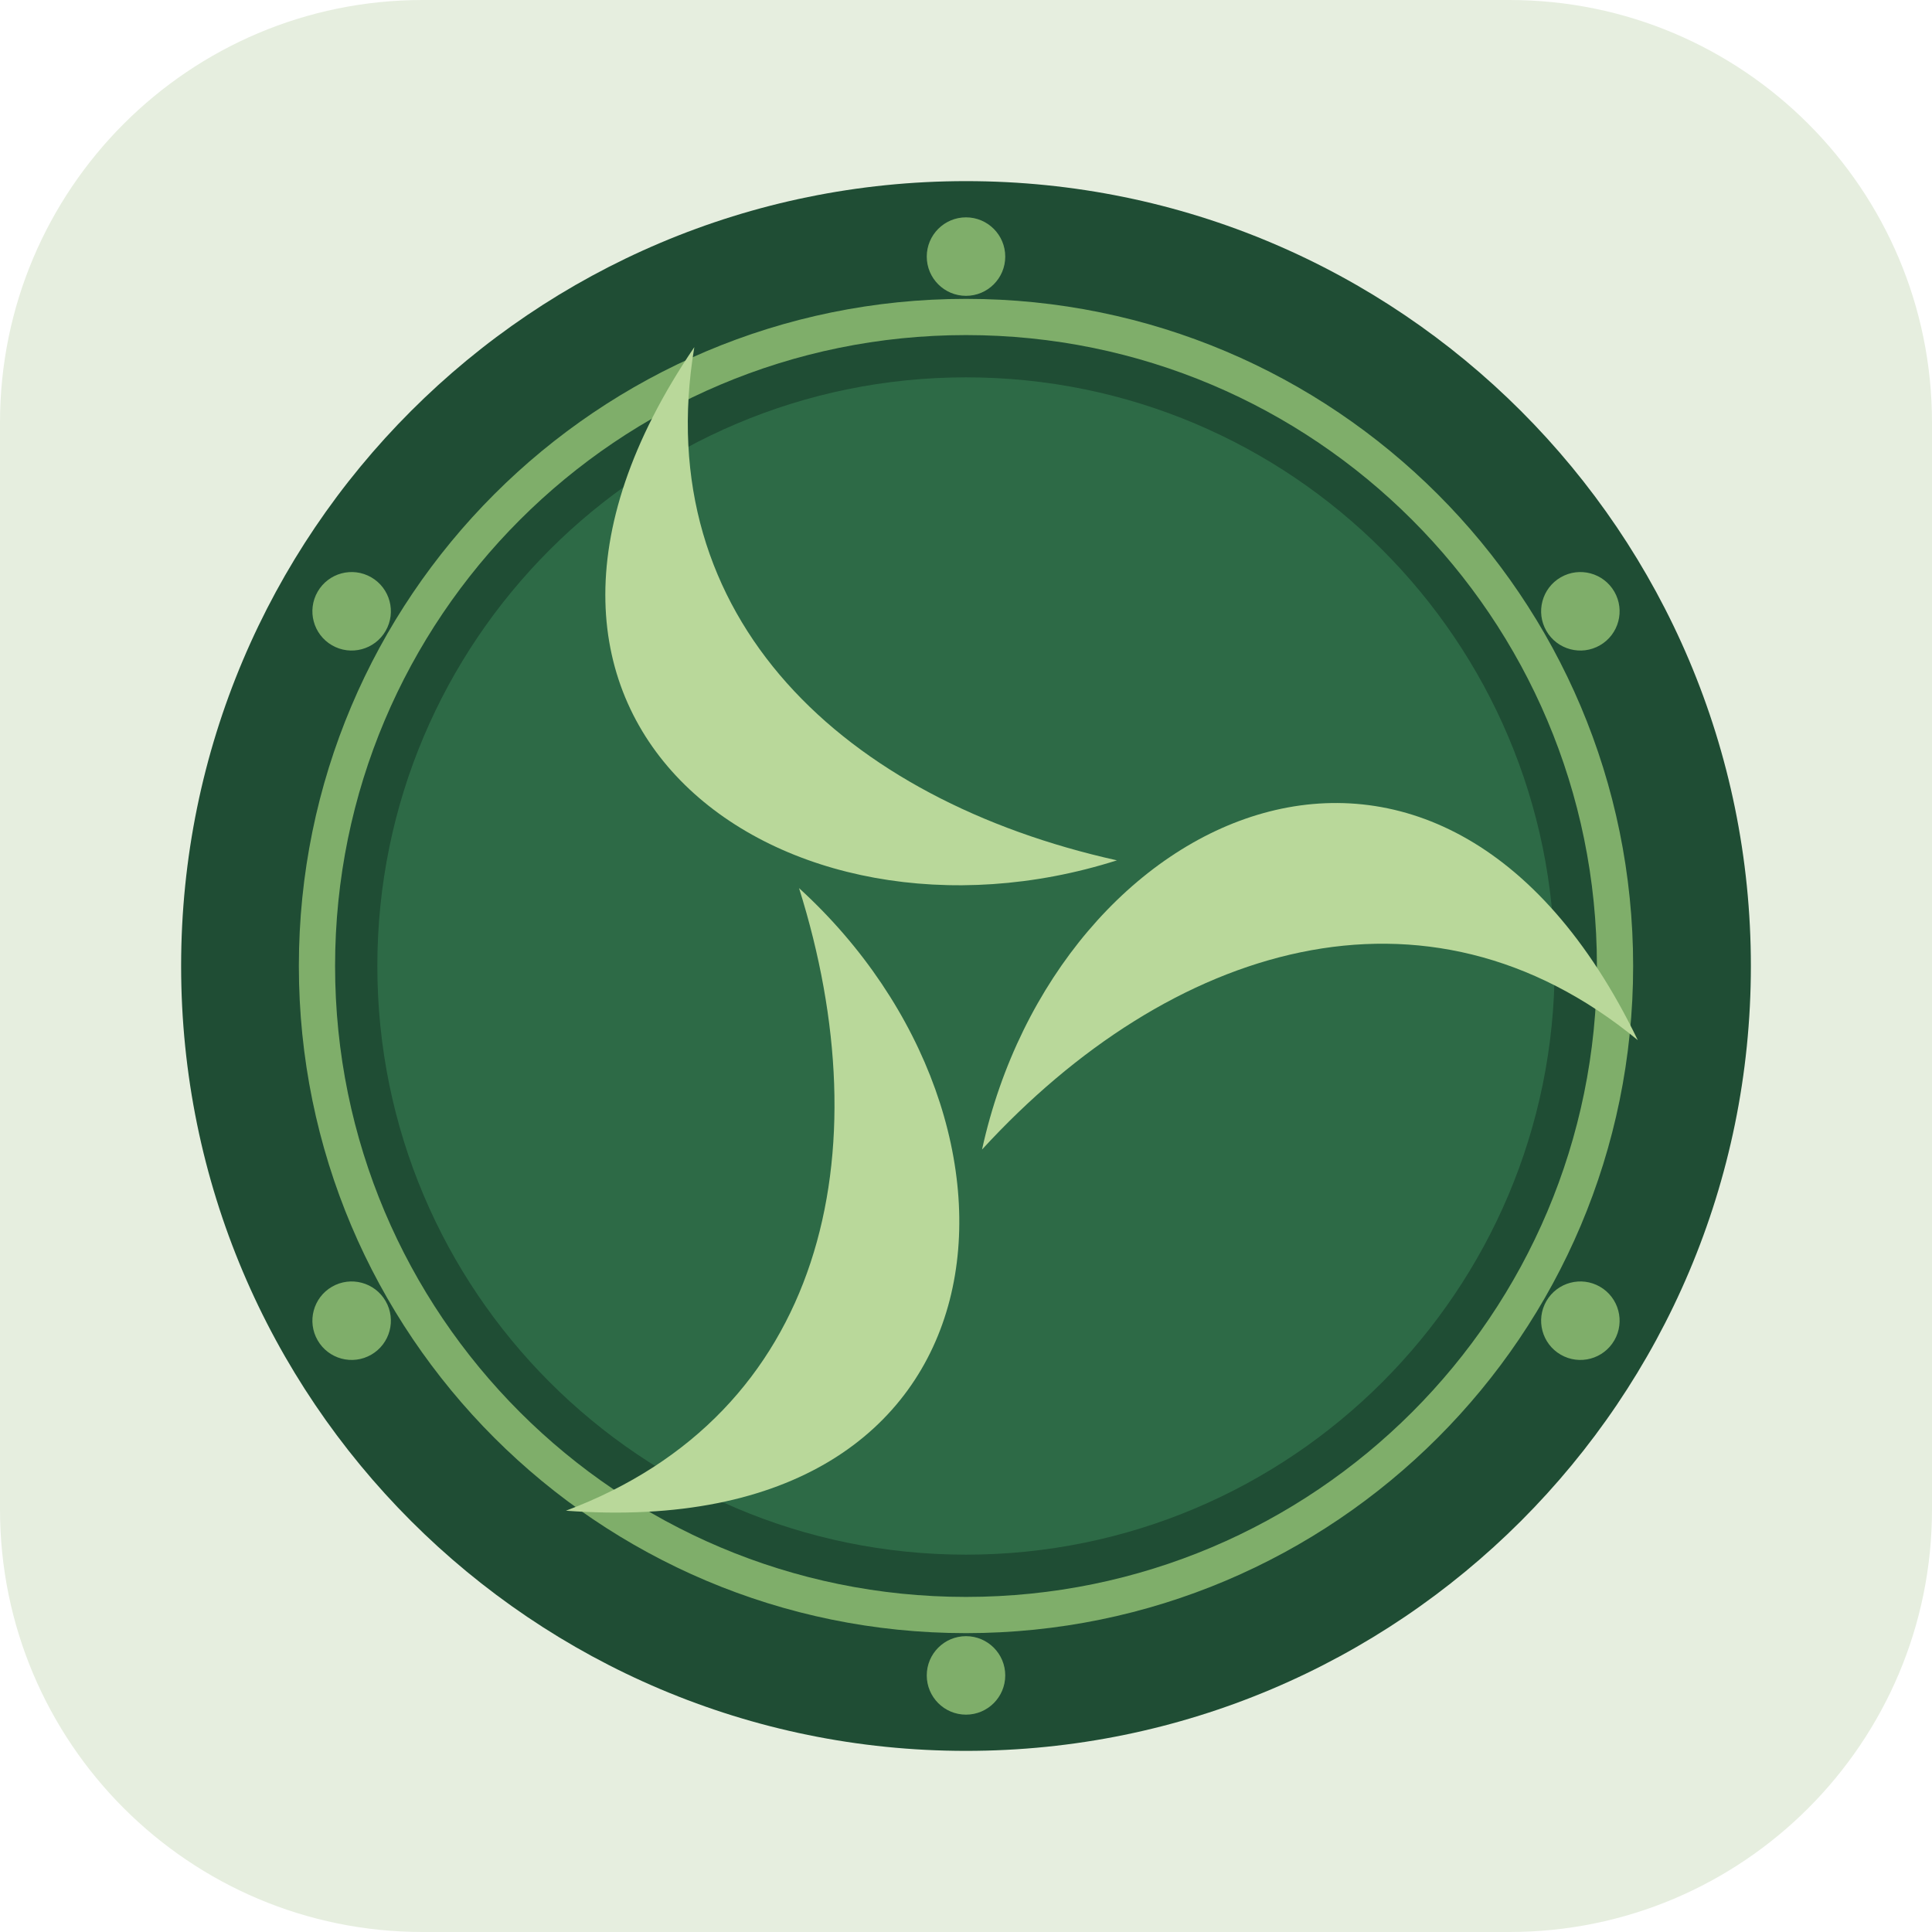
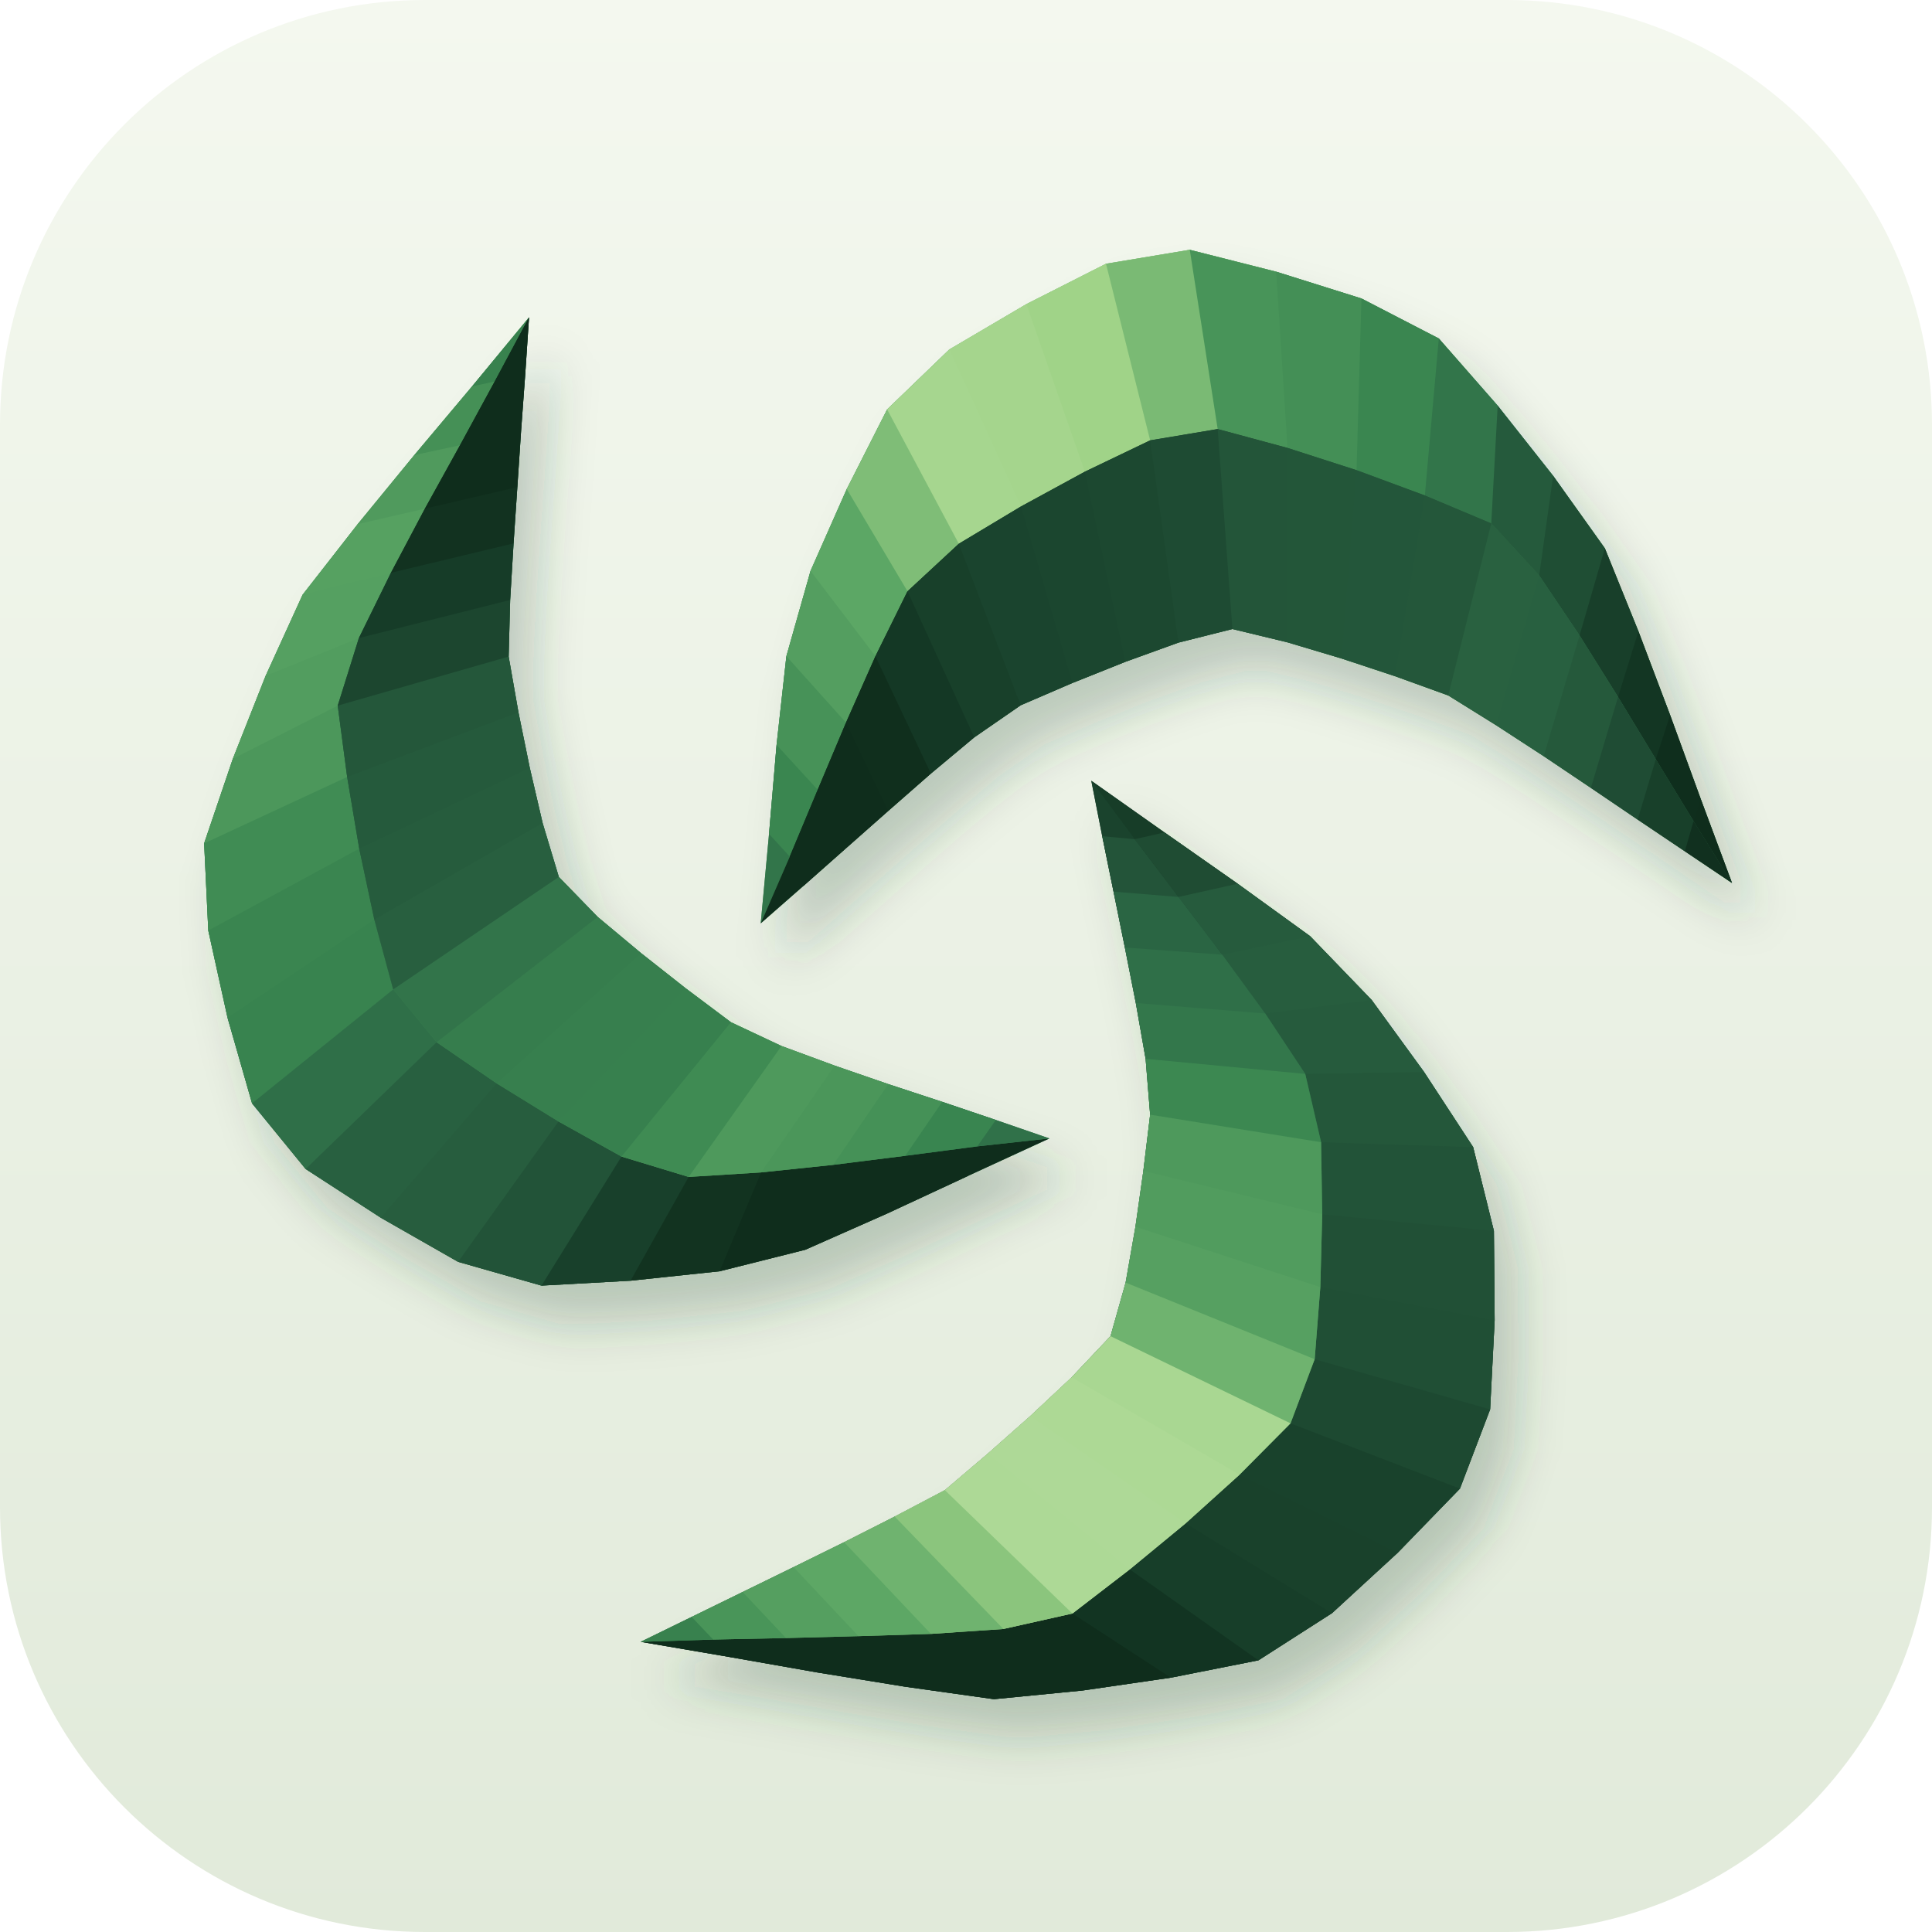
- <svg xmlns="http://www.w3.org/2000/svg" viewBox="0 0 64 64">
-   <rect width="64" height="64" rx="14" fill="#e6eedf" />
-   <circle cx="32" cy="32" r="26" fill="#1f4d34" />
-   <circle cx="32" cy="32" r="21.5" fill="none" stroke="#7fae6a" stroke-width="1.2" />
-   <circle cx="32" cy="32" r="19.5" fill="#2d6a46" />
-   <g fill="#b9d89a">
-     <path d="M37 28.5 C26 32, 14.5 24, 23 11.5 C21.5 20.5, 28 26.5, 37 28.5 Z" transform="rotate(0 32 32)" />
-     <path d="M37 28.5 C26 32, 14.5 24, 23 11.5 C21.5 20.5, 28 26.5, 37 28.5 Z" transform="rotate(120 32 32)" />
-     <path d="M37 28.5 C26 32, 14.5 24, 23 11.5 C21.5 20.5, 28 26.5, 37 28.5 Z" transform="rotate(240 32 32)" />
-   </g>
-   <g fill="#7fae6a">
-     <circle cx="32" cy="8.5" r="1.3" transform="rotate(0 32 32)" />
-     <circle cx="32" cy="8.5" r="1.3" transform="rotate(60 32 32)" />
-     <circle cx="32" cy="8.5" r="1.3" transform="rotate(120 32 32)" />
-     <circle cx="32" cy="8.5" r="1.3" transform="rotate(180 32 32)" />
-     <circle cx="32" cy="8.5" r="1.3" transform="rotate(240 32 32)" />
-     <circle cx="32" cy="8.5" r="1.3" transform="rotate(300 32 32)" />
-   </g>
+ <svg xmlns="http://www.w3.org/2000/svg" viewBox="0 0 512 512" width="512" height="512">
+   <defs>
+     <linearGradient id="fk-tile" x1="0" y1="0" x2="0" y2="1">
+       <stop offset="0" stop-color="#f4f8ef" />
+       <stop offset="1" stop-color="#e1eada" />
+     </linearGradient>
+     <filter id="fk-soft" x="-20%" y="-20%" width="140%" height="140%">
+       <feGaussianBlur stdDeviation="6.1" />
+     </filter>
+   </defs>
+   <rect width="512" height="512" rx="112.6" fill="url(#fk-tile)" />
+   <path d="M207.7 254.9L209.9 231.3L212 207.7L214.5 184.1L220.9 161.5L230.5 139.9L241.2 118.8L257.7 102.8L278.1 90.9L299.2 80.1L321.4 76.5L344.3 82.2L366.9 89.4L387.4 100L403 117.8L417.8 136.3L431.4 155.6L440.4 177.5L448.7 199.7L456.8 222L465.1 244.2L452.6 235.9L440.2 227.4L427.7 219L415.3 210.7L402.7 202.5L389.9 194.6L375.9 189.5L361.6 184.7L347.3 180.4L332.7 176.9L318.4 180.6L304.3 185.6L290.4 191.2L276.6 197.1L264.4 205.6L252.9 215.3L241.6 225.1L230.3 235.1L219.1 245Z" fill="#1f4d34" fill-opacity="0.24" filter="url(#fk-soft)" />
+   <path d="M295.4 217.1L314.7 230.8L334.2 244.4L353.3 258.4L369.6 275.2L383.6 294.4L396.5 314.2L402.1 336.4L402.2 360.1L401 383.8L393 404.8L376.6 421.8L359.1 437.8L339.7 450.2L316.5 454.8L293 458.3L269.5 460.5L246.1 457.3L222.7 453.4L199.3 449.3L175.9 445.4L189.4 438.7L202.9 432.1L216.4 425.6L229.9 419L243.3 412.2L256.5 405.1L268 395.5L279.2 385.5L290.1 375.2L300.4 364.4L304.4 350.2L307 335.4L309.2 320.5L310.9 305.7L309.7 290.8L307.1 276L304.2 261.3L301.2 246.6L298.2 231.9Z" fill="#1f4d34" fill-opacity="0.24" filter="url(#fk-soft)" />
+   <path d="M284.2 311.9L262.7 321.8L241.2 331.9L219.6 341.4L196.8 347.2L173.3 349.7L149.6 351L127.6 344.7L107 332.9L87.1 320.1L72.9 302.7L66.4 279.9L61.3 256.8L60.2 233.7L67.8 211.3L76.6 189.3L86.4 167.8L100.9 149.1L116 130.8L131.2 112.6L146.3 94.4L145.3 109.3L144.3 124.3L143.2 139.3L142.2 154.3L141.4 169.3L140.9 184.3L143.5 199L146.5 213.7L150 228.3L154.2 242.6L164.5 253.2L176 262.9L187.8 272.1L199.8 281.1L213.3 287.5L227.4 292.6L241.6 297.5L255.8 302.3L270 307Z" fill="#1f4d34" fill-opacity="0.24" filter="url(#fk-soft)" />
+   <path d="M201.6 244.7L203.8 221L205.8 197.4L208.4 173.9L214.8 151.3L224.4 129.6L235.1 108.5L251.6 92.6L272 80.6L293.1 69.9L315.3 66.2L338.2 72L360.8 79.1L381.3 89.7L396.9 107.5L411.6 126.1L425.3 145.3L434.2 167.3L442.6 189.5L450.7 211.7L459 234L446.5 225.6L434 217.2L421.6 208.8L409.1 200.4L396.5 192.2L383.8 184.3L369.7 179.2L355.5 174.5L341.1 170.2L326.6 166.7L312.3 170.3L298.2 175.4L284.2 181L270.5 186.9L258.2 195.4L246.7 205L235.4 214.9L224.2 224.8L212.9 234.8Z" fill="#489459" />
+   <path d="M201.6 244.7L203.8 221L205.8 197.4L216.7 209.3L209.3 227L201.6 244.7Z" fill="#32754a" />
+   <path d="M203.8 221L205.8 197.4L208.4 173.9L224.2 191.5L216.7 209.3L209.3 227Z" fill="#3a8650" />
+   <path d="M205.8 197.4L208.4 173.9L214.8 151.3L232 173.9L224.2 191.5L216.7 209.3Z" fill="#479258" />
+   <path d="M208.4 173.9L214.8 151.3L224.4 129.6L240.5 156.7L232 173.9L224.2 191.5Z" fill="#549e60" />
+   <path d="M214.8 151.3L224.4 129.6L235.1 108.5L254.1 144.1L240.5 156.7L232 173.9Z" fill="#5ca765" />
+   <path d="M224.4 129.6L235.1 108.5L251.6 92.6L270.6 134.2L254.1 144.1L240.5 156.7Z" fill="#7fbd77" />
+   <path d="M235.1 108.5L251.6 92.6L272 80.6L287.5 125L270.6 134.2L254.1 144.1Z" fill="#a6d68f" />
+   <path d="M251.6 92.6L272 80.6L293.1 69.9L304.8 116.7L287.5 125L270.6 134.2Z" fill="#a5d58d" />
+   <path d="M272 80.6L293.1 69.9L315.3 66.2L322.7 113.7L304.8 116.7L287.5 125Z" fill="#a0d388" />
+   <path d="M293.1 69.9L315.3 66.2L338.2 72L341.2 118.7L322.7 113.7L304.8 116.7Z" fill="#7aba74" />
+   <path d="M315.3 66.2L338.2 72L360.8 79.1L359.5 124.6L341.2 118.7L322.7 113.7Z" fill="#489459" />
+   <path d="M338.2 72L360.8 79.1L381.3 89.7L377.6 131.3L359.5 124.6L341.2 118.7Z" fill="#448f56" />
+   <path d="M360.8 79.1L381.3 89.7L396.9 107.5L395.2 138.7L377.6 131.3L359.5 124.6Z" fill="#3a8650" />
+   <path d="M381.3 89.7L396.9 107.5L411.6 126.1L407.9 152.5L395.2 138.7L377.6 131.3Z" fill="#32754a" />
+   <path d="M396.9 107.5L411.6 126.1L425.3 145.3L418.6 168.4L407.9 152.5L395.2 138.7Z" fill="#255a3c" />
+   <path d="M411.6 126.1L425.3 145.3L434.2 167.3L428.8 184.7L418.6 168.4L407.9 152.5Z" fill="#1f4e34" />
+   <path d="M425.3 145.3L434.2 167.3L442.6 189.5L438.8 201.2L428.8 184.7L418.6 168.4Z" fill="#183f2a" />
+   <path d="M434.2 167.3L442.6 189.5L450.7 211.7L448.8 217.6L438.8 201.2L428.8 184.7Z" fill="#133623" />
+   <path d="M442.6 189.5L450.7 211.7L459 234L459 234L448.8 217.6L438.8 201.2Z" fill="#0f2e1d" />
+   <path d="M450.7 211.7L459 234L459 234L448.8 217.6Z" fill="#0f2d1c" />
+   <path d="M201.6 244.7L212.9 234.8L224.2 224.8L216.7 209.3L209.3 227L201.6 244.7Z" fill="#0f2d1c" />
+   <path d="M212.9 234.8L224.2 224.8L235.4 214.9L224.2 191.5L216.7 209.3L209.3 227Z" fill="#0f2d1c" />
+   <path d="M224.2 224.8L235.4 214.9L246.7 205L232 173.9L224.2 191.5L216.7 209.3Z" fill="#0f2d1c" />
+   <path d="M235.4 214.9L246.7 205L258.2 195.4L240.5 156.7L232 173.9L224.2 191.5Z" fill="#102f1d" />
+   <path d="M246.7 205L258.2 195.4L270.5 186.9L254.1 144.1L240.5 156.7L232 173.9Z" fill="#143825" />
+   <path d="M258.2 195.4L270.5 186.9L284.2 181L270.6 134.2L254.1 144.1L240.5 156.7Z" fill="#18402a" />
+   <path d="M270.5 186.9L284.2 181L298.2 175.4L287.5 125L270.6 134.2L254.1 144.1Z" fill="#1a442e" />
+   <path d="M284.2 181L298.2 175.4L312.3 170.3L304.8 116.7L287.5 125L270.6 134.2Z" fill="#1b462f" />
+   <path d="M298.2 175.4L312.3 170.3L326.6 166.7L322.7 113.7L304.8 116.7L287.5 125Z" fill="#1c4830" />
+   <path d="M312.3 170.3L326.6 166.7L341.1 170.2L341.2 118.7L322.7 113.7L304.8 116.7Z" fill="#1e4b33" />
+   <path d="M326.6 166.7L341.1 170.2L355.5 174.5L359.5 124.6L341.2 118.7L322.7 113.7Z" fill="#235539" />
+   <path d="M341.1 170.2L355.5 174.5L369.7 179.2L377.6 131.3L359.5 124.6L341.2 118.7Z" fill="#235639" />
+   <path d="M355.5 174.5L369.7 179.2L383.8 184.3L395.2 138.7L377.6 131.3L359.5 124.6Z" fill="#23563a" />
+   <path d="M369.7 179.2L383.8 184.3L396.5 192.2L407.9 152.5L395.2 138.7L377.6 131.3Z" fill="#24573a" />
+   <path d="M383.8 184.3L396.5 192.2L409.1 200.4L418.6 168.4L407.9 152.5L395.2 138.7Z" fill="#296140" />
+   <path d="M396.5 192.2L409.1 200.4L421.6 208.8L428.8 184.7L418.6 168.4L407.9 152.5Z" fill="#286040" />
+   <path d="M409.1 200.4L421.6 208.8L434 217.2L438.8 201.2L428.8 184.7L418.6 168.4Z" fill="#25593b" />
+   <path d="M421.6 208.8L434 217.2L446.5 225.6L448.8 217.6L438.8 201.2L428.8 184.7Z" fill="#1f4c34" />
+   <path d="M434 217.2L446.5 225.6L459 234L459 234L448.8 217.6L438.8 201.2Z" fill="#18402a" />
+   <path d="M446.5 225.6L459 234L459 234L448.8 217.6Z" fill="#11301f" />
+   <path d="M289.2 206.9L308.6 220.6L328 234.2L347.2 248.1L363.5 265L377.4 284.1L390.4 304L395.9 326.2L396.1 349.9L394.9 373.5L386.9 394.5L370.4 411.5L353 427.5L333.5 440L310.3 444.6L286.9 448L263.4 450.3L239.9 447L216.5 443.2L193.2 439.1L169.8 435.1L183.3 428.5L196.8 421.9L210.3 415.3L223.7 408.7L237.1 401.9L250.4 394.9L261.8 385.2L273 375.3L284 365L294.3 354.1L298.3 339.9L300.9 325.1L303 310.3L304.8 295.4L303.6 280.6L301 265.8L298.1 251.1L295.1 236.3L292.1 221.6Z" fill="#19422c" />
+   <path d="M289.2 206.9L308.6 220.6L328 234.2L312.3 237.7L300.7 222.4L289.2 206.9Z" fill="#173d28" />
+   <path d="M308.6 220.6L328 234.2L347.2 248.1L323.9 253L312.3 237.7L300.7 222.4Z" fill="#1f4c33" />
+   <path d="M328 234.2L347.2 248.1L363.5 265L335.3 268.6L323.9 253L312.3 237.7Z" fill="#265b3d" />
+   <path d="M347.2 248.1L363.5 265L377.4 284.1L345.9 284.6L335.3 268.6L323.9 253Z" fill="#275d3e" />
+   <path d="M363.5 265L377.4 284.1L390.4 304L350.1 302.7L345.9 284.6L335.3 268.6Z" fill="#265b3d" />
+   <path d="M377.4 284.1L390.4 304L395.9 326.2L350.4 321.8L350.1 302.7L345.9 284.6Z" fill="#24573a" />
+   <path d="M390.4 304L395.9 326.2L396.1 349.9L349.9 341.1L350.4 321.8L350.1 302.7Z" fill="#225338" />
+   <path d="M395.9 326.2L396.1 349.9L394.9 373.5L348.4 360.2L349.9 341.1L350.4 321.8Z" fill="#215036" />
+   <path d="M396.1 349.9L394.9 373.5L386.9 394.5L342 377.2L348.4 360.2L349.9 341.1Z" fill="#204f35" />
+   <path d="M394.9 373.5L386.9 394.5L370.4 411.5L328.5 390.8L342 377.2L348.4 360.2Z" fill="#1d4931" />
+   <path d="M386.9 394.5L370.4 411.5L353 427.5L314.2 403.7L328.5 390.8L342 377.2Z" fill="#19422c" />
+   <path d="M370.4 411.5L353 427.5L333.5 440L299.4 415.9L314.2 403.7L328.5 390.8Z" fill="#19412b" />
+   <path d="M353 427.5L333.5 440L310.3 444.6L284.2 427.6L299.4 415.9L314.2 403.7Z" fill="#173e29" />
+   <path d="M333.5 440L310.3 444.6L286.9 448L265.9 431.7L284.2 427.6L299.4 415.9Z" fill="#123422" />
+   <path d="M310.3 444.6L286.9 448L263.4 450.3L246.7 433L265.9 431.7L284.2 427.6Z" fill="#0f2d1c" />
+   <path d="M286.9 448L263.4 450.3L239.9 447L227.5 433.6L246.7 433L265.9 431.7Z" fill="#0f2d1c" />
+   <path d="M263.4 450.3L239.9 447L216.5 443.2L208.3 434.1L227.5 433.6L246.7 433Z" fill="#0f2d1c" />
+   <path d="M239.9 447L216.5 443.2L193.2 439.1L189 434.5L208.3 434.1L227.5 433.6Z" fill="#0f2d1c" />
+   <path d="M216.5 443.2L193.2 439.1L169.8 435.1L169.8 435.1L189 434.5L208.3 434.1Z" fill="#0f2d1c" />
+   <path d="M193.2 439.1L169.8 435.1L169.8 435.1L189 434.5Z" fill="#0f2d1c" />
+   <path d="M289.2 206.9L292.1 221.6L295.1 236.3L312.3 237.7L300.7 222.4L289.2 206.9Z" fill="#1a432d" />
+   <path d="M292.1 221.6L295.1 236.3L298.1 251.1L323.9 253L312.3 237.7L300.7 222.4Z" fill="#235439" />
+   <path d="M295.1 236.3L298.1 251.1L301 265.8L335.3 268.6L323.9 253L312.3 237.7Z" fill="#2a6543" />
+   <path d="M298.1 251.1L301 265.8L303.6 280.6L345.9 284.6L335.3 268.6L323.9 253Z" fill="#2f6f48" />
+   <path d="M301 265.8L303.6 280.6L304.8 295.4L350.1 302.7L345.9 284.6L335.3 268.6Z" fill="#33774b" />
+   <path d="M303.6 280.6L304.8 295.4L303 310.3L350.4 321.8L350.1 302.7L345.9 284.6Z" fill="#3c8851" />
+   <path d="M304.8 295.4L303 310.3L300.9 325.1L349.9 341.1L350.4 321.8L350.1 302.7Z" fill="#4e995c" />
+   <path d="M303 310.3L300.9 325.1L298.3 339.9L348.4 360.2L349.9 341.1L350.4 321.8Z" fill="#519c5e" />
+   <path d="M300.9 325.1L298.3 339.9L294.3 354.1L342 377.2L348.4 360.2L349.9 341.1Z" fill="#56a061" />
+   <path d="M298.3 339.9L294.3 354.1L284 365L328.5 390.8L342 377.2L348.4 360.2Z" fill="#6fb36f" />
+   <path d="M294.3 354.1L284 365L273 375.3L314.2 403.7L328.5 390.8L342 377.2Z" fill="#a9d792" />
+   <path d="M284 365L273 375.3L261.8 385.2L299.4 415.9L314.2 403.7L328.5 390.8Z" fill="#add995" />
+   <path d="M273 375.3L261.8 385.2L250.4 394.9L284.2 427.6L299.4 415.9L314.2 403.7Z" fill="#aed997" />
+   <path d="M261.8 385.2L250.4 394.9L237.1 401.9L265.9 431.7L284.2 427.6L299.4 415.9Z" fill="#add996" />
+   <path d="M250.4 394.9L237.1 401.9L223.7 408.7L246.7 433L265.9 431.7L284.2 427.6Z" fill="#8bc57d" />
+   <path d="M237.1 401.9L223.7 408.7L210.3 415.3L227.5 433.6L246.7 433L265.9 431.7Z" fill="#6fb36f" />
+   <path d="M223.7 408.7L210.3 415.3L196.8 421.9L208.3 434.1L227.5 433.6L246.7 433Z" fill="#5da765" />
+   <path d="M210.3 415.3L196.8 421.9L183.3 428.5L189 434.5L208.3 434.1L227.5 433.6Z" fill="#559f60" />
+   <path d="M196.8 421.9L183.3 428.5L169.8 435.1L169.8 435.1L189 434.5L208.3 434.1Z" fill="#499559" />
+   <path d="M183.3 428.5L169.8 435.1L169.8 435.1L189 434.5Z" fill="#38814e" />
+   <path d="M278.1 301.7L256.6 311.6L235.1 321.6L213.4 331.2L190.7 336.9L167.1 339.4L143.5 340.7L121.4 334.4L100.9 322.7L81 309.8L66.8 292.4L60.3 269.7L55.2 246.6L54.1 223.5L61.7 201.1L70.4 179.1L80.2 157.6L94.8 138.9L109.8 120.6L125.1 102.4L140.2 84.1L139.2 99.1L138.1 114.1L137.1 129.1L136.1 144L135.2 159L134.8 174L137.4 188.8L140.4 203.5L143.8 218.1L148.1 232.4L158.4 243L169.9 252.6L181.7 261.9L193.7 270.9L207.1 277.2L221.2 282.4L235.4 287.3L249.7 292L263.9 296.8Z" fill="#38834f" />
+   <path d="M278.1 301.7L256.6 311.6L235.1 321.6L239.9 306.3L259 303.8L278.1 301.7Z" fill="#0f2d1c" />
+   <path d="M256.6 311.6L235.1 321.6L213.4 331.2L220.8 308.7L239.9 306.3L259 303.8Z" fill="#0f2d1c" />
+   <path d="M235.1 321.6L213.4 331.2L190.7 336.9L201.7 310.7L220.8 308.7L239.9 306.3Z" fill="#0f2d1c" />
+   <path d="M213.4 331.2L190.7 336.9L167.1 339.4L182.5 311.9L201.7 310.7L220.8 308.7Z" fill="#0f2d1c" />
+   <path d="M190.7 336.9L167.1 339.4L143.5 340.7L164.7 306.5L182.5 311.9L201.7 310.7Z" fill="#123320" />
+   <path d="M167.1 339.4L143.5 340.7L121.4 334.4L148 297.2L164.7 306.5L182.5 311.9Z" fill="#18402b" />
+   <path d="M143.5 340.7L121.4 334.4L100.9 322.7L131.6 287.1L148 297.2L164.7 306.5Z" fill="#225338" />
+   <path d="M121.4 334.4L100.9 322.7L81 309.8L115.7 276.2L131.6 287.1L148 297.2Z" fill="#275d3e" />
+   <path d="M100.9 322.7L81 309.8L66.8 292.4L104.2 262.2L115.7 276.2L131.6 287.1Z" fill="#286040" />
+   <path d="M81 309.8L66.8 292.4L60.3 269.7L99.2 243.7L104.2 262.2L115.7 276.2Z" fill="#2f6f48" />
+   <path d="M66.8 292.4L60.3 269.7L55.2 246.6L95.2 224.9L99.2 243.7L104.2 262.2Z" fill="#38834f" />
+   <path d="M60.3 269.7L55.2 246.6L54.1 223.5L92 205.9L95.2 224.9L99.2 243.7Z" fill="#3a8550" />
+   <path d="M55.2 246.6L54.1 223.5L61.7 201.1L89.5 187L92 205.9L95.2 224.9Z" fill="#408c54" />
+   <path d="M54.1 223.5L61.7 201.1L70.4 179.1L95.1 169.1L89.5 187L92 205.9Z" fill="#4c975b" />
+   <path d="M61.7 201.1L70.4 179.1L80.2 157.6L103.6 151.8L95.1 169.1L89.5 187Z" fill="#529d5f" />
+   <path d="M70.4 179.1L80.2 157.6L94.8 138.9L112.6 134.8L103.6 151.8L95.1 169.1Z" fill="#55a061" />
+   <path d="M80.2 157.6L94.8 138.9L109.8 120.6L121.9 118L112.6 134.8L103.6 151.8Z" fill="#56a161" />
+   <path d="M94.8 138.9L109.8 120.6L125.1 102.4L131.1 101.1L121.9 118L112.6 134.8Z" fill="#509a5d" />
+   <path d="M109.8 120.6L125.1 102.4L140.2 84.1L140.2 84.1L131.1 101.1L121.9 118Z" fill="#459056" />
+   <path d="M125.1 102.4L140.2 84.1L140.2 84.1L131.1 101.1Z" fill="#38824e" />
+   <path d="M278.1 301.7L263.9 296.8L249.7 292L239.9 306.3L259 303.8L278.1 301.7Z" fill="#307149" />
+   <path d="M263.9 296.8L249.7 292L235.4 287.3L220.8 308.7L239.9 306.3L259 303.8Z" fill="#398550" />
+   <path d="M249.7 292L235.4 287.3L221.2 282.4L201.7 310.7L220.8 308.7L239.9 306.3Z" fill="#459157" />
+   <path d="M235.4 287.3L221.2 282.4L207.1 277.2L182.5 311.9L201.7 310.7L220.8 308.7Z" fill="#4b965a" />
+   <path d="M221.2 282.4L207.1 277.2L193.7 270.9L164.7 306.5L182.5 311.9L201.7 310.7Z" fill="#4e995c" />
+   <path d="M207.1 277.2L193.7 270.9L181.7 261.9L148 297.2L164.7 306.5L182.5 311.9Z" fill="#3f8b53" />
+   <path d="M193.7 270.9L181.7 261.9L169.9 252.6L131.6 287.1L148 297.2L164.7 306.5Z" fill="#37804e" />
+   <path d="M181.7 261.9L169.9 252.6L158.4 243L115.7 276.2L131.6 287.1L148 297.2Z" fill="#377f4e" />
+   <path d="M169.9 252.6L158.4 243L148.1 232.4L104.2 262.2L115.7 276.2L131.6 287.1Z" fill="#367d4d" />
+   <path d="M158.4 243L148.1 232.4L143.8 218.1L99.2 243.7L104.2 262.2L115.7 276.2Z" fill="#32744a" />
+   <path d="M148.1 232.4L143.8 218.1L140.4 203.5L95.2 224.9L99.2 243.7L104.2 262.2Z" fill="#285f3f" />
+   <path d="M143.8 218.1L140.4 203.5L137.4 188.8L92 205.9L95.2 224.9L99.2 243.7Z" fill="#265c3d" />
+   <path d="M140.4 203.5L137.4 188.8L134.8 174L89.5 187L92 205.9L95.2 224.9Z" fill="#255a3c" />
+   <path d="M137.4 188.8L134.8 174L135.2 159L95.1 169.1L89.5 187L92 205.9Z" fill="#24573a" />
+   <path d="M134.8 174L135.2 159L136.1 144L103.6 151.8L95.1 169.1L89.5 187Z" fill="#1c462f" />
+   <path d="M135.2 159L136.1 144L137.1 129.1L112.6 134.8L103.6 151.8L95.1 169.1Z" fill="#163c28" />
+   <path d="M136.1 144L137.1 129.1L138.1 114.1L121.9 118L112.6 134.8L103.6 151.8Z" fill="#123220" />
+   <path d="M137.1 129.1L138.1 114.1L139.2 99.1L131.1 101.1L121.9 118L112.6 134.8Z" fill="#0f2d1c" />
+   <path d="M138.1 114.1L139.2 99.1L140.2 84.1L140.2 84.1L131.1 101.1L121.9 118Z" fill="#0f2d1c" />
+   <path d="M139.2 99.1L140.2 84.1L140.2 84.1L131.1 101.1Z" fill="#0f2d1c" />
</svg>
